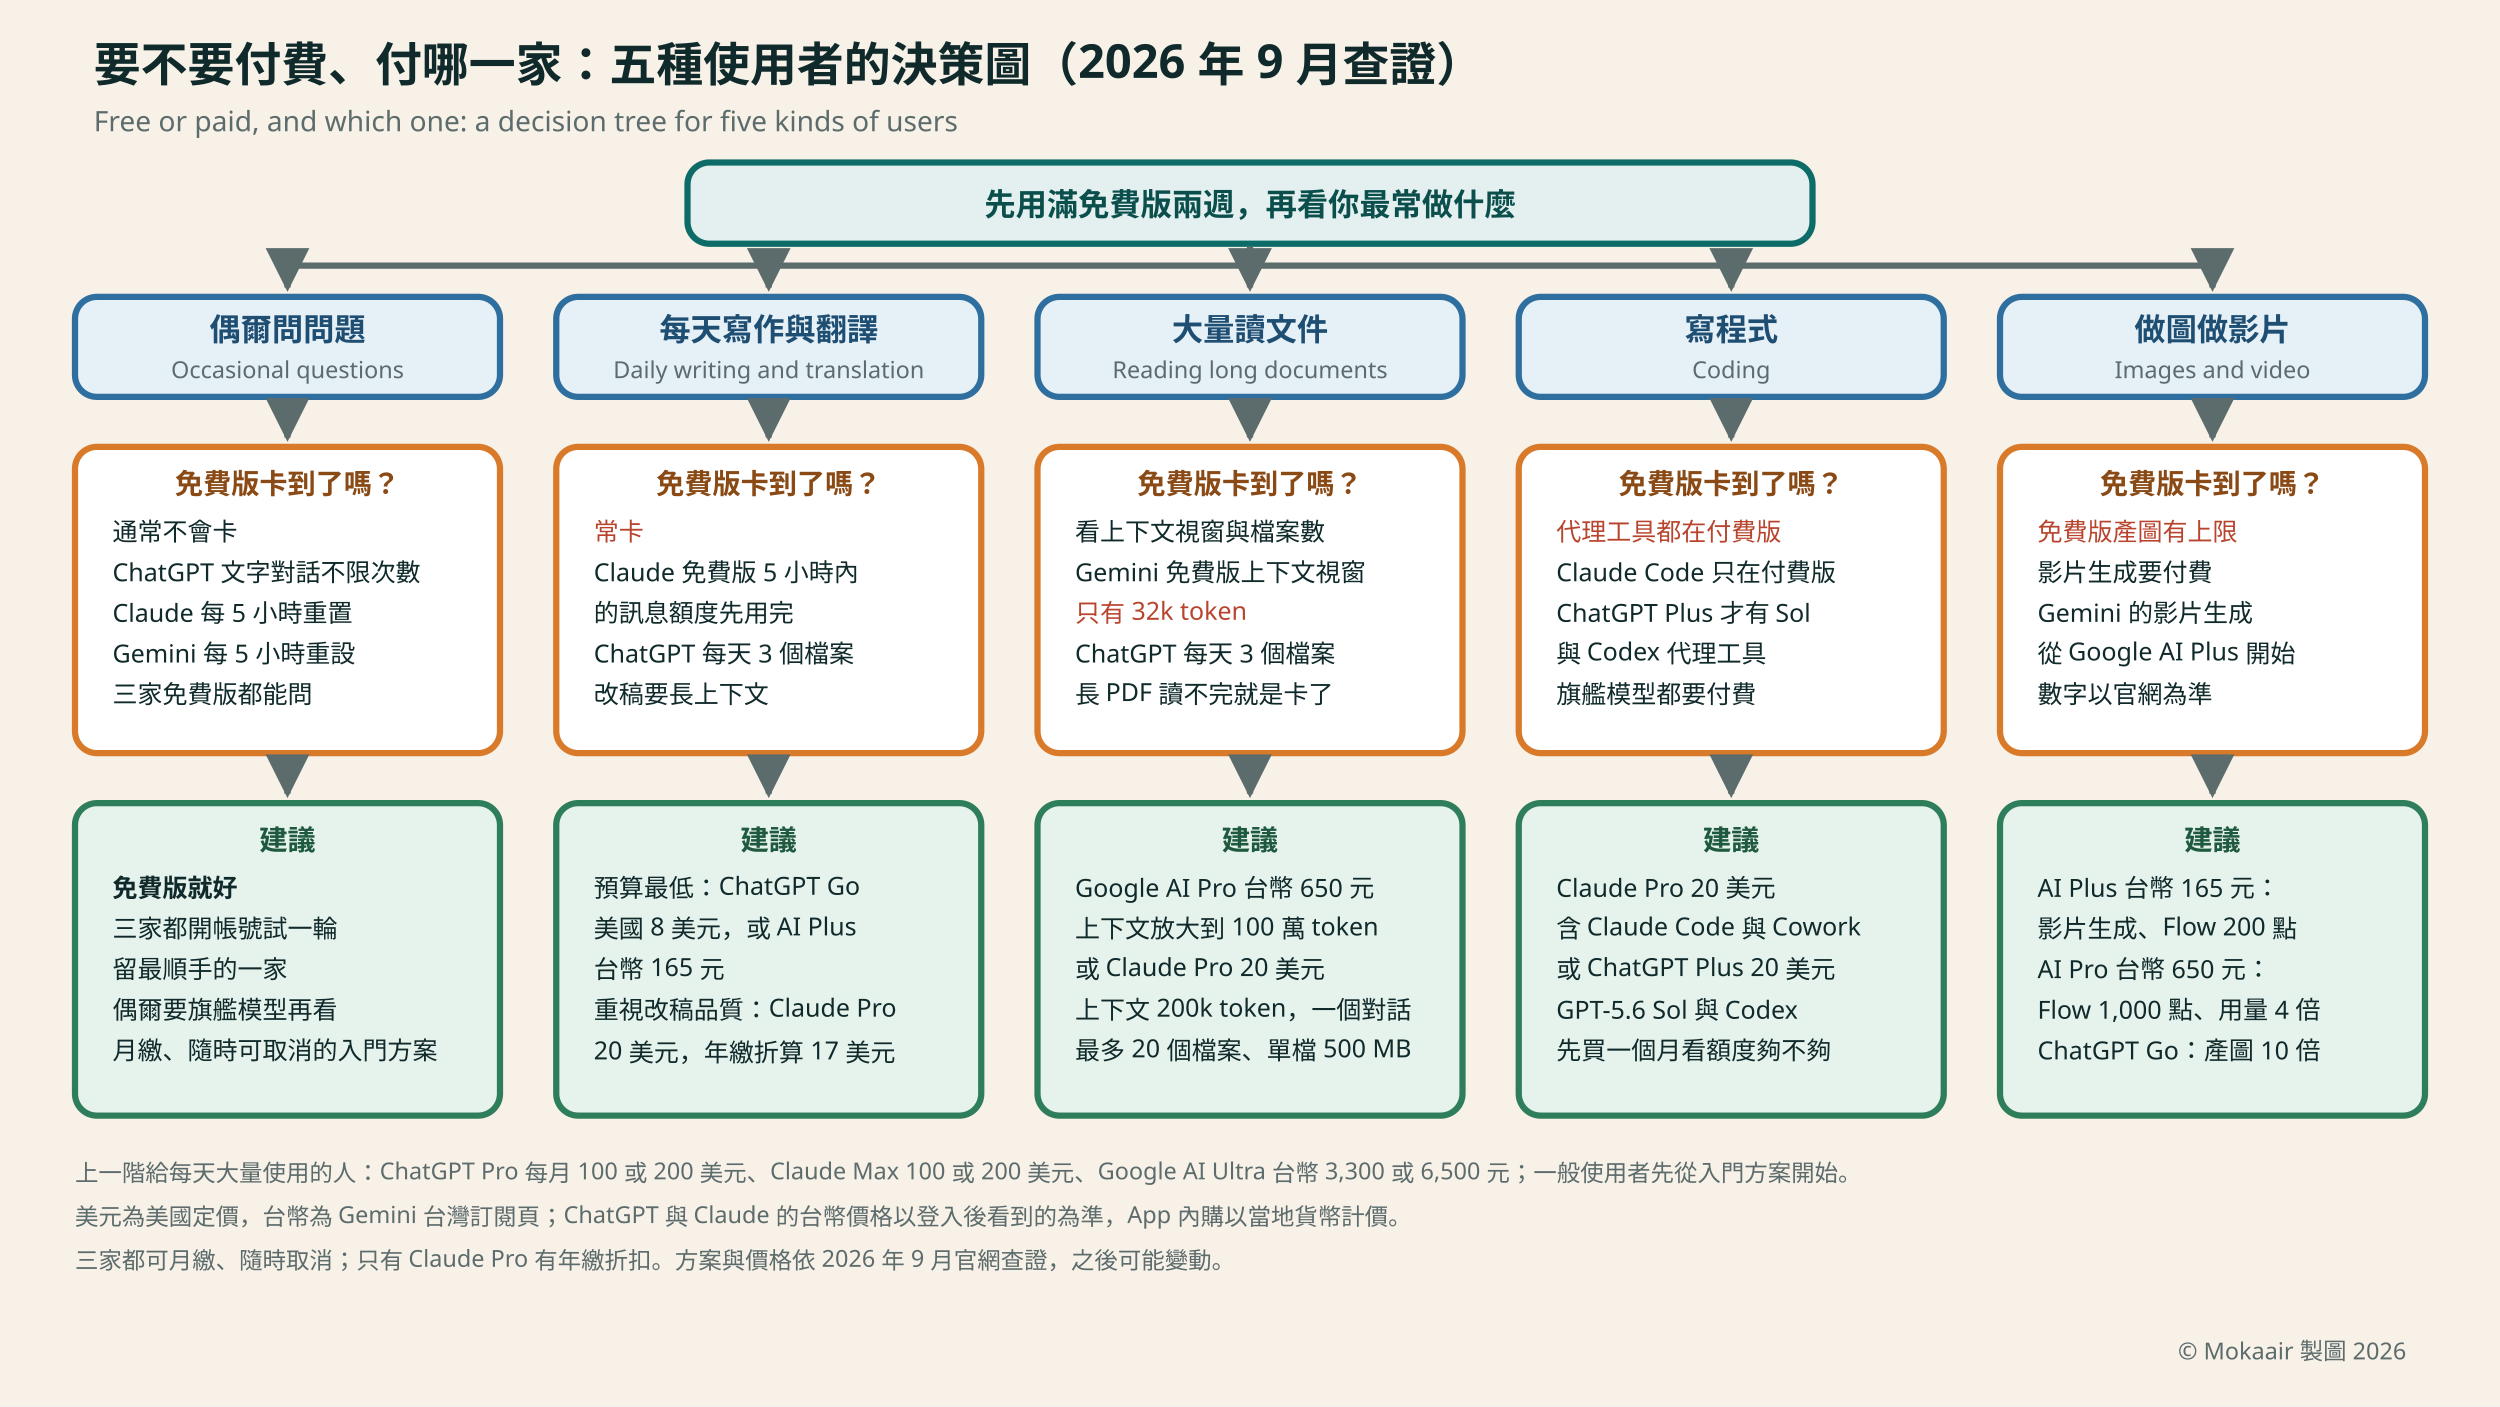
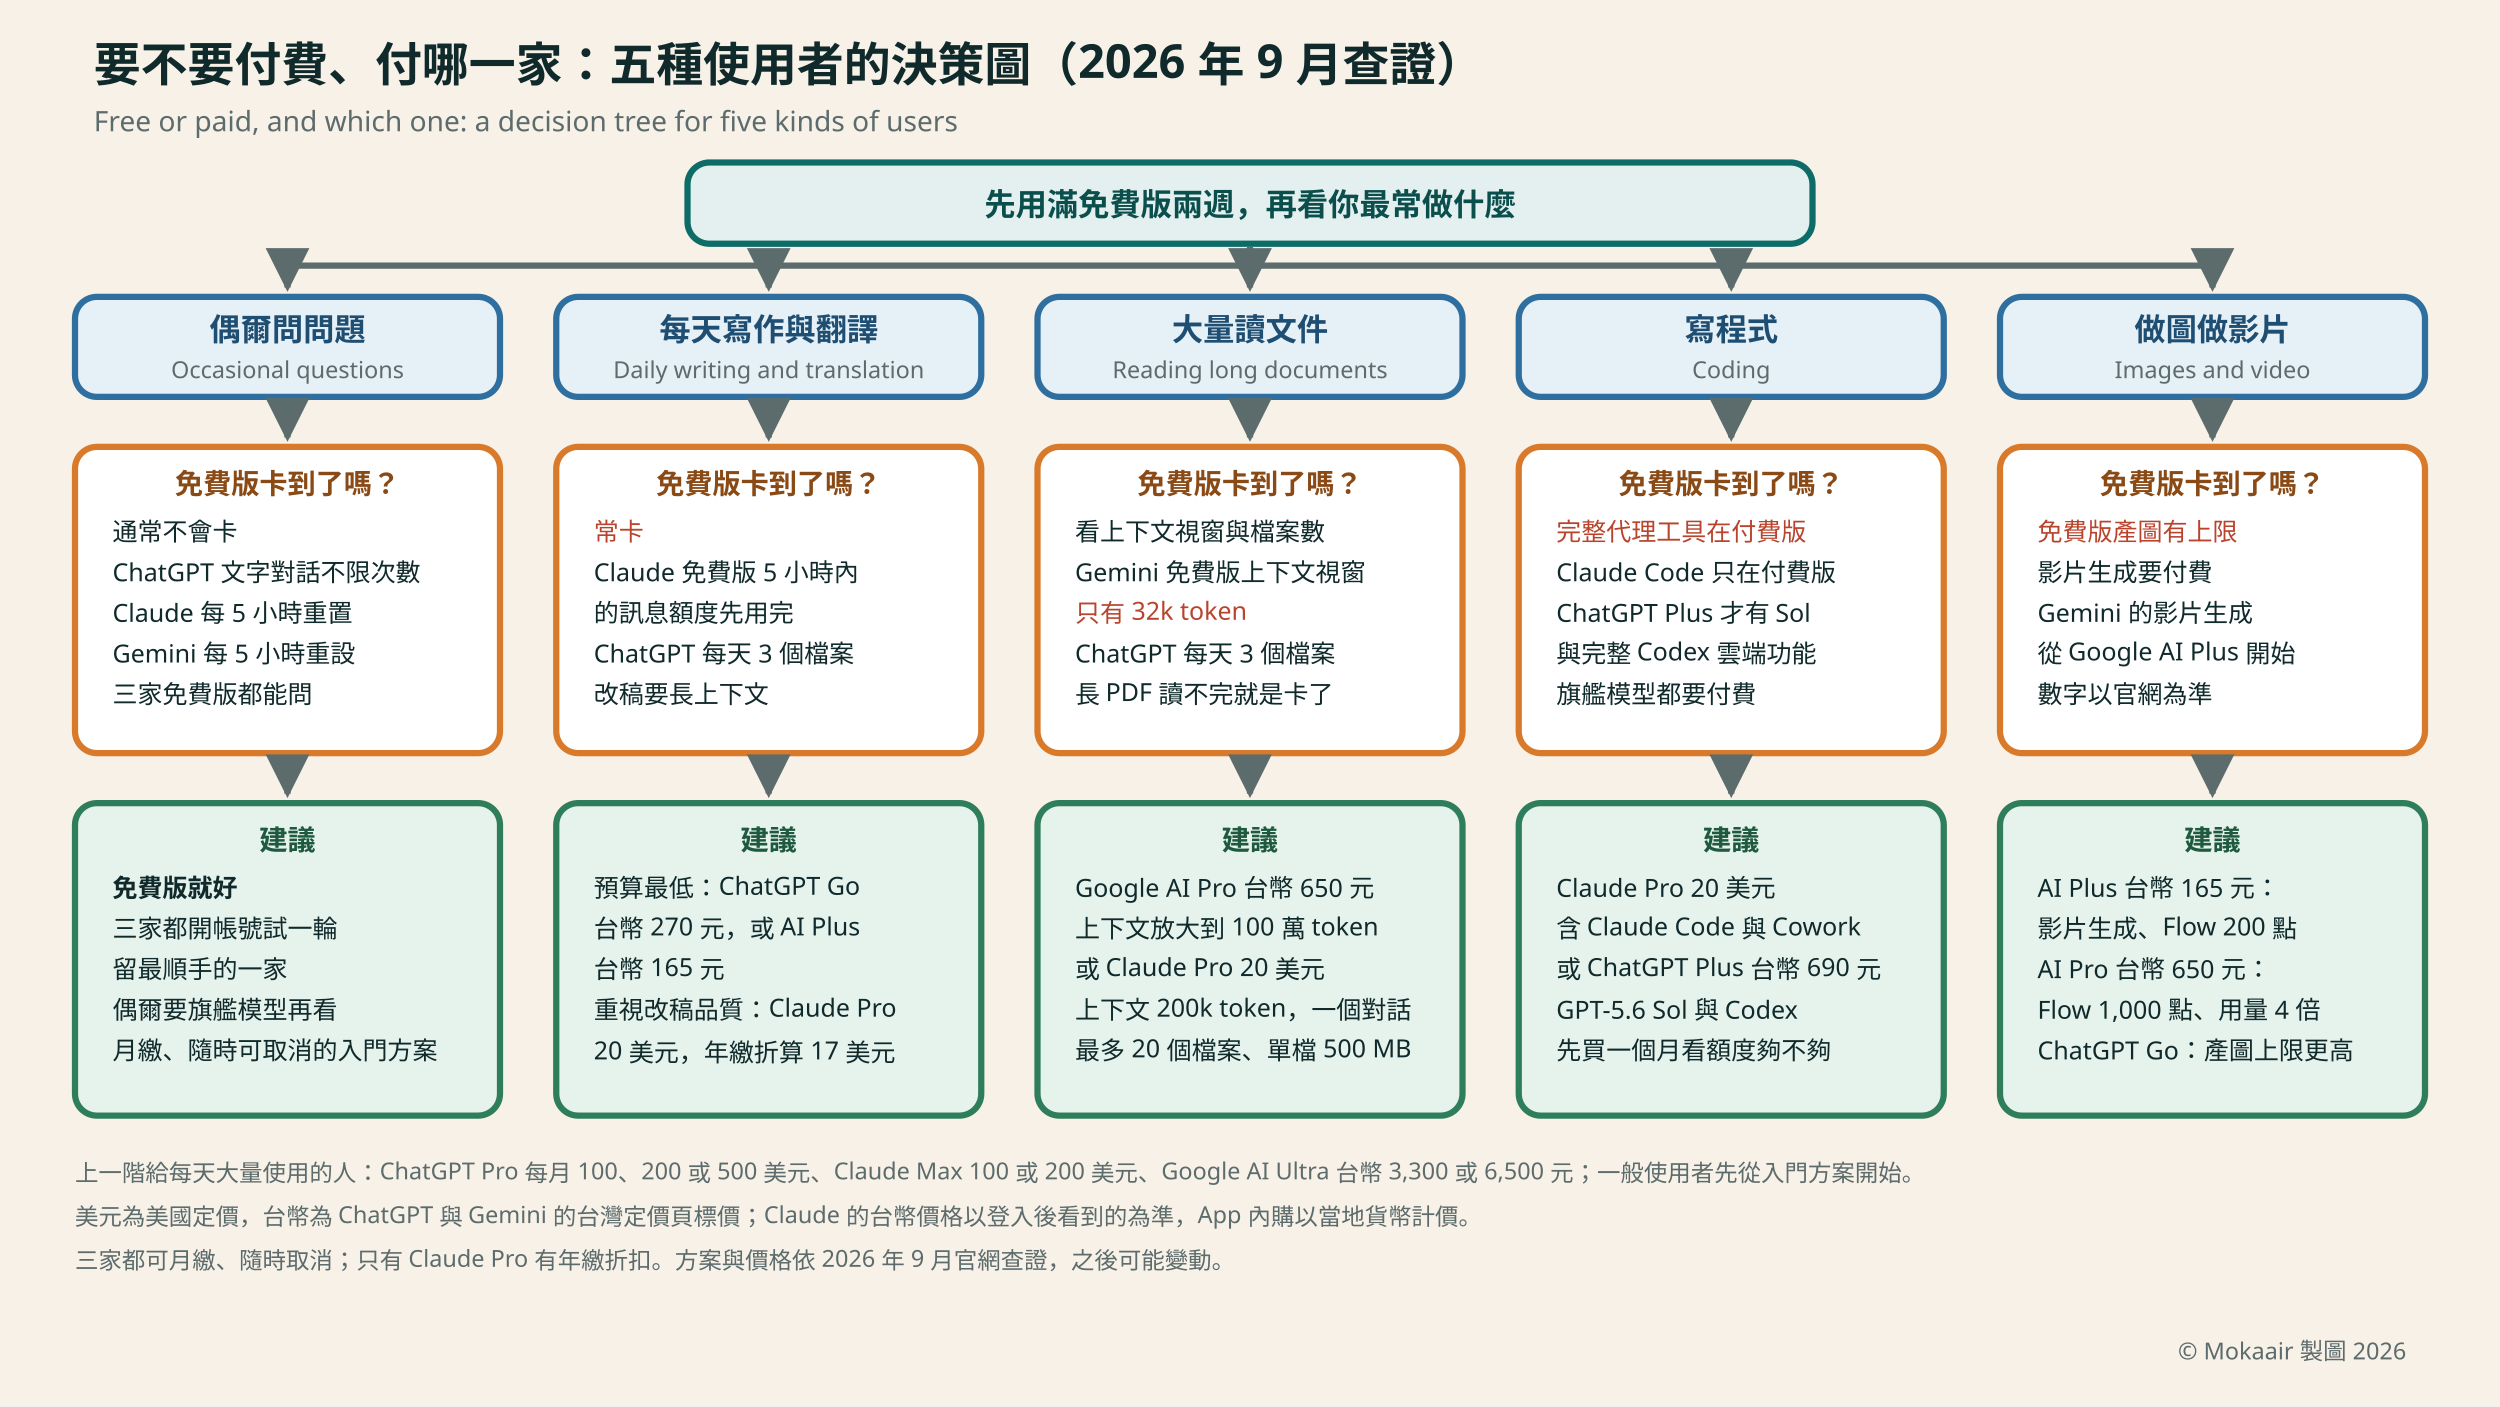
<svg xmlns="http://www.w3.org/2000/svg" viewBox="0 0 1600 900" width="1600" height="900" role="img" aria-labelledby="title desc" font-family="'Noto Sans TC','Noto Sans JP','PingFang TC','Microsoft JhengHei','Hiragino Sans',system-ui,sans-serif">
  <rect width="1600" height="900" fill="#F7F1E8" />
  <defs>
    <marker id="arrow" viewBox="0 0 10 10" refX="9" refY="5" markerWidth="7" markerHeight="7" orient="auto">
      <path d="M 0 0 L 10 5 L 0 10 z" fill="#5C6B6B" />
    </marker>
  </defs>
  <text x="60" y="52" font-size="30" font-weight="700" fill="#102A2B">要不要付費、付哪一家：五種使用者的決策圖（2026 年 9 月查證）</text>
  <text x="60" y="84" font-size="18" fill="#5C6B6B">Free or paid, and which one: a decision tree for five kinds of users</text>
  <rect x="440" y="104" width="720" height="52" rx="14" fill="#E3F0EF" stroke="#0D6B68" stroke-width="4" />
  <text x="800" y="138" font-size="20" font-weight="700" fill="#0B4F4D" text-anchor="middle">先用滿免費版兩週，再看你最常做什麼</text>
  <path d="M 800 158 L 800 170" stroke="#5C6B6B" stroke-width="4" />
  <path d="M 184 170 L 1416 170" stroke="#5C6B6B" stroke-width="4" />
  <path d="M 184 170 L 184 184" stroke="#5C6B6B" stroke-width="4" marker-end="url(#arrow)" />
  <path d="M 492 170 L 492 184" stroke="#5C6B6B" stroke-width="4" marker-end="url(#arrow)" />
  <path d="M 800 170 L 800 184" stroke="#5C6B6B" stroke-width="4" marker-end="url(#arrow)" />
  <path d="M 1108 170 L 1108 184" stroke="#5C6B6B" stroke-width="4" marker-end="url(#arrow)" />
  <path d="M 1416 170 L 1416 184" stroke="#5C6B6B" stroke-width="4" marker-end="url(#arrow)" />
  <rect x="48" y="190" width="272" height="64" rx="14" fill="#E6F0F7" stroke="#2F6F9F" stroke-width="4" />
  <text x="184" y="218" font-size="20" font-weight="700" fill="#1F4E73" text-anchor="middle">偶爾問問題</text>
  <text x="184" y="242" font-size="15" fill="#5C6B6B" text-anchor="middle">Occasional questions</text>
  <path d="M 184 256 L 184 280" stroke="#5C6B6B" stroke-width="4" marker-end="url(#arrow)" />
  <rect x="48" y="286" width="272" height="196" rx="14" fill="#FFFFFF" stroke="#D97A2B" stroke-width="4" />
  <text x="184" y="316" font-size="18" font-weight="700" fill="#8A4A16" text-anchor="middle">免費版卡到了嗎？</text>
  <text x="72" y="346" font-size="16" fill="#102A2B">通常不會卡</text>
  <text x="72" y="372" font-size="16" fill="#102A2B">ChatGPT 文字對話不限次數</text>
  <text x="72" y="398" font-size="16" fill="#102A2B">Claude 每 5 小時重置</text>
  <text x="72" y="424" font-size="16" fill="#102A2B">Gemini 每 5 小時重設</text>
  <text x="72" y="450" font-size="16" fill="#102A2B">三家免費版都能問</text>
  <path d="M 184 484 L 184 508" stroke="#5C6B6B" stroke-width="4" marker-end="url(#arrow)" />
  <rect x="48" y="514" width="272" height="200" rx="14" fill="#E6F2EC" stroke="#2E7D5B" stroke-width="4" />
  <text x="184" y="544" font-size="18" font-weight="700" fill="#1F5A40" text-anchor="middle">建議</text>
  <text x="72" y="574" font-size="16" font-weight="700" fill="#102A2B">免費版就好</text>
  <text x="72" y="600" font-size="16" fill="#102A2B">三家都開帳號試一輪</text>
  <text x="72" y="626" font-size="16" fill="#102A2B">留最順手的一家</text>
  <text x="72" y="652" font-size="16" fill="#102A2B">偶爾要旗艦模型再看</text>
  <text x="72" y="678" font-size="16" fill="#102A2B">月繳、隨時可取消的入門方案</text>
  <rect x="356" y="190" width="272" height="64" rx="14" fill="#E6F0F7" stroke="#2F6F9F" stroke-width="4" />
  <text x="492" y="218" font-size="20" font-weight="700" fill="#1F4E73" text-anchor="middle">每天寫作與翻譯</text>
  <text x="492" y="242" font-size="15" fill="#5C6B6B" text-anchor="middle">Daily writing and translation</text>
  <path d="M 492 256 L 492 280" stroke="#5C6B6B" stroke-width="4" marker-end="url(#arrow)" />
  <rect x="356" y="286" width="272" height="196" rx="14" fill="#FFFFFF" stroke="#D97A2B" stroke-width="4" />
  <text x="492" y="316" font-size="18" font-weight="700" fill="#8A4A16" text-anchor="middle">免費版卡到了嗎？</text>
  <text x="380" y="346" font-size="16" fill="#B8442D">常卡</text>
  <text x="380" y="372" font-size="16" fill="#102A2B">Claude 免費版 5 小時內</text>
  <text x="380" y="398" font-size="16" fill="#102A2B">的訊息額度先用完</text>
  <text x="380" y="424" font-size="16" fill="#102A2B">ChatGPT 每天 3 個檔案</text>
  <text x="380" y="450" font-size="16" fill="#102A2B">改稿要長上下文</text>
  <path d="M 492 484 L 492 508" stroke="#5C6B6B" stroke-width="4" marker-end="url(#arrow)" />
  <rect x="356" y="514" width="272" height="200" rx="14" fill="#E6F2EC" stroke="#2E7D5B" stroke-width="4" />
  <text x="492" y="544" font-size="18" font-weight="700" fill="#1F5A40" text-anchor="middle">建議</text>
  <text x="380" y="574" font-size="16" fill="#102A2B">預算最低：ChatGPT Go</text>
-   <text x="380" y="600" font-size="16" fill="#102A2B">美國 8 美元，或 AI Plus</text>
+   <text x="380" y="600" font-size="16" fill="#102A2B">台幣 270 元，或 AI Plus</text>
  <text x="380" y="626" font-size="16" fill="#102A2B">台幣 165 元</text>
  <text x="380" y="652" font-size="16" fill="#102A2B">重視改稿品質：Claude Pro</text>
  <text x="380" y="678" font-size="16" fill="#102A2B">20 美元，年繳折算 17 美元</text>
  <rect x="664" y="190" width="272" height="64" rx="14" fill="#E6F0F7" stroke="#2F6F9F" stroke-width="4" />
  <text x="800" y="218" font-size="20" font-weight="700" fill="#1F4E73" text-anchor="middle">大量讀文件</text>
  <text x="800" y="242" font-size="15" fill="#5C6B6B" text-anchor="middle">Reading long documents</text>
  <path d="M 800 256 L 800 280" stroke="#5C6B6B" stroke-width="4" marker-end="url(#arrow)" />
  <rect x="664" y="286" width="272" height="196" rx="14" fill="#FFFFFF" stroke="#D97A2B" stroke-width="4" />
  <text x="800" y="316" font-size="18" font-weight="700" fill="#8A4A16" text-anchor="middle">免費版卡到了嗎？</text>
  <text x="688" y="346" font-size="16" fill="#102A2B">看上下文視窗與檔案數</text>
  <text x="688" y="372" font-size="16" fill="#102A2B">Gemini 免費版上下文視窗</text>
  <text x="688" y="398" font-size="16" fill="#B8442D">只有 32k token</text>
  <text x="688" y="424" font-size="16" fill="#102A2B">ChatGPT 每天 3 個檔案</text>
  <text x="688" y="450" font-size="16" fill="#102A2B">長 PDF 讀不完就是卡了</text>
  <path d="M 800 484 L 800 508" stroke="#5C6B6B" stroke-width="4" marker-end="url(#arrow)" />
  <rect x="664" y="514" width="272" height="200" rx="14" fill="#E6F2EC" stroke="#2E7D5B" stroke-width="4" />
  <text x="800" y="544" font-size="18" font-weight="700" fill="#1F5A40" text-anchor="middle">建議</text>
  <text x="688" y="574" font-size="16" fill="#102A2B">Google AI Pro 台幣 650 元</text>
  <text x="688" y="600" font-size="16" fill="#102A2B">上下文放大到 100 萬 token</text>
  <text x="688" y="626" font-size="16" fill="#102A2B">或 Claude Pro 20 美元</text>
  <text x="688" y="652" font-size="16" fill="#102A2B">上下文 200k token，一個對話</text>
  <text x="688" y="678" font-size="16" fill="#102A2B">最多 20 個檔案、單檔 500 MB</text>
  <rect x="972" y="190" width="272" height="64" rx="14" fill="#E6F0F7" stroke="#2F6F9F" stroke-width="4" />
  <text x="1108" y="218" font-size="20" font-weight="700" fill="#1F4E73" text-anchor="middle">寫程式</text>
  <text x="1108" y="242" font-size="15" fill="#5C6B6B" text-anchor="middle">Coding</text>
  <path d="M 1108 256 L 1108 280" stroke="#5C6B6B" stroke-width="4" marker-end="url(#arrow)" />
  <rect x="972" y="286" width="272" height="196" rx="14" fill="#FFFFFF" stroke="#D97A2B" stroke-width="4" />
  <text x="1108" y="316" font-size="18" font-weight="700" fill="#8A4A16" text-anchor="middle">免費版卡到了嗎？</text>
-   <text x="996" y="346" font-size="16" fill="#B8442D">代理工具都在付費版</text>
+   <text x="996" y="346" font-size="16" fill="#B8442D">完整代理工具在付費版</text>
  <text x="996" y="372" font-size="16" fill="#102A2B">Claude Code 只在付費版</text>
  <text x="996" y="398" font-size="16" fill="#102A2B">ChatGPT Plus 才有 Sol</text>
-   <text x="996" y="424" font-size="16" fill="#102A2B">與 Codex 代理工具</text>
+   <text x="996" y="424" font-size="16" fill="#102A2B">與完整 Codex 雲端功能</text>
  <text x="996" y="450" font-size="16" fill="#102A2B">旗艦模型都要付費</text>
  <path d="M 1108 484 L 1108 508" stroke="#5C6B6B" stroke-width="4" marker-end="url(#arrow)" />
  <rect x="972" y="514" width="272" height="200" rx="14" fill="#E6F2EC" stroke="#2E7D5B" stroke-width="4" />
  <text x="1108" y="544" font-size="18" font-weight="700" fill="#1F5A40" text-anchor="middle">建議</text>
  <text x="996" y="574" font-size="16" fill="#102A2B">Claude Pro 20 美元</text>
  <text x="996" y="600" font-size="16" fill="#102A2B">含 Claude Code 與 Cowork</text>
-   <text x="996" y="626" font-size="16" fill="#102A2B">或 ChatGPT Plus 20 美元</text>
+   <text x="996" y="626" font-size="16" fill="#102A2B">或 ChatGPT Plus 台幣 690 元</text>
  <text x="996" y="652" font-size="16" fill="#102A2B">GPT-5.6 Sol 與 Codex</text>
  <text x="996" y="678" font-size="16" fill="#102A2B">先買一個月看額度夠不夠</text>
  <rect x="1280" y="190" width="272" height="64" rx="14" fill="#E6F0F7" stroke="#2F6F9F" stroke-width="4" />
  <text x="1416" y="218" font-size="20" font-weight="700" fill="#1F4E73" text-anchor="middle">做圖做影片</text>
  <text x="1416" y="242" font-size="15" fill="#5C6B6B" text-anchor="middle">Images and video</text>
  <path d="M 1416 256 L 1416 280" stroke="#5C6B6B" stroke-width="4" marker-end="url(#arrow)" />
  <rect x="1280" y="286" width="272" height="196" rx="14" fill="#FFFFFF" stroke="#D97A2B" stroke-width="4" />
  <text x="1416" y="316" font-size="18" font-weight="700" fill="#8A4A16" text-anchor="middle">免費版卡到了嗎？</text>
  <text x="1304" y="346" font-size="16" fill="#B8442D">免費版產圖有上限</text>
  <text x="1304" y="372" font-size="16" fill="#102A2B">影片生成要付費</text>
  <text x="1304" y="398" font-size="16" fill="#102A2B">Gemini 的影片生成</text>
  <text x="1304" y="424" font-size="16" fill="#102A2B">從 Google AI Plus 開始</text>
  <text x="1304" y="450" font-size="16" fill="#102A2B">數字以官網為準</text>
  <path d="M 1416 484 L 1416 508" stroke="#5C6B6B" stroke-width="4" marker-end="url(#arrow)" />
  <rect x="1280" y="514" width="272" height="200" rx="14" fill="#E6F2EC" stroke="#2E7D5B" stroke-width="4" />
  <text x="1416" y="544" font-size="18" font-weight="700" fill="#1F5A40" text-anchor="middle">建議</text>
  <text x="1304" y="574" font-size="16" fill="#102A2B">AI Plus 台幣 165 元：</text>
  <text x="1304" y="600" font-size="16" fill="#102A2B">影片生成、Flow 200 點</text>
  <text x="1304" y="626" font-size="16" fill="#102A2B">AI Pro 台幣 650 元：</text>
  <text x="1304" y="652" font-size="16" fill="#102A2B">Flow 1,000 點、用量 4 倍</text>
-   <text x="1304" y="678" font-size="16" fill="#102A2B">ChatGPT Go：產圖 10 倍</text>
-   <text x="48" y="756" font-size="15" fill="#5C6B6B">上一階給每天大量使用的人：ChatGPT Pro 每月 100 或 200 美元、Claude Max 100 或 200 美元、Google AI Ultra 台幣 3,300 或 6,500 元；一般使用者先從入門方案開始。</text>
-   <text x="48" y="784" font-size="15" fill="#5C6B6B">美元為美國定價，台幣為 Gemini 台灣訂閱頁；ChatGPT 與 Claude 的台幣價格以登入後看到的為準，App 內購以當地貨幣計價。</text>
+   <text x="1304" y="678" font-size="16" fill="#102A2B">ChatGPT Go：產圖上限更高</text>
+   <text x="48" y="756" font-size="15" fill="#5C6B6B">上一階給每天大量使用的人：ChatGPT Pro 每月 100、200 或 500 美元、Claude Max 100 或 200 美元、Google AI Ultra 台幣 3,300 或 6,500 元；一般使用者先從入門方案開始。</text>
+   <text x="48" y="784" font-size="15" fill="#5C6B6B">美元為美國定價，台幣為 ChatGPT 與 Gemini 的台灣定價頁標價；Claude 的台幣價格以登入後看到的為準，App 內購以當地貨幣計價。</text>
  <text x="48" y="812" font-size="15" fill="#5C6B6B">三家都可月繳、隨時取消；只有 Claude Pro 有年繳折扣。方案與價格依 2026 年 9 月官網查證，之後可能變動。</text>
  <text x="1540" y="870" text-anchor="end" font-size="15" fill="#5C6B6B">© Mokaair 製圖 2026</text>
</svg>
